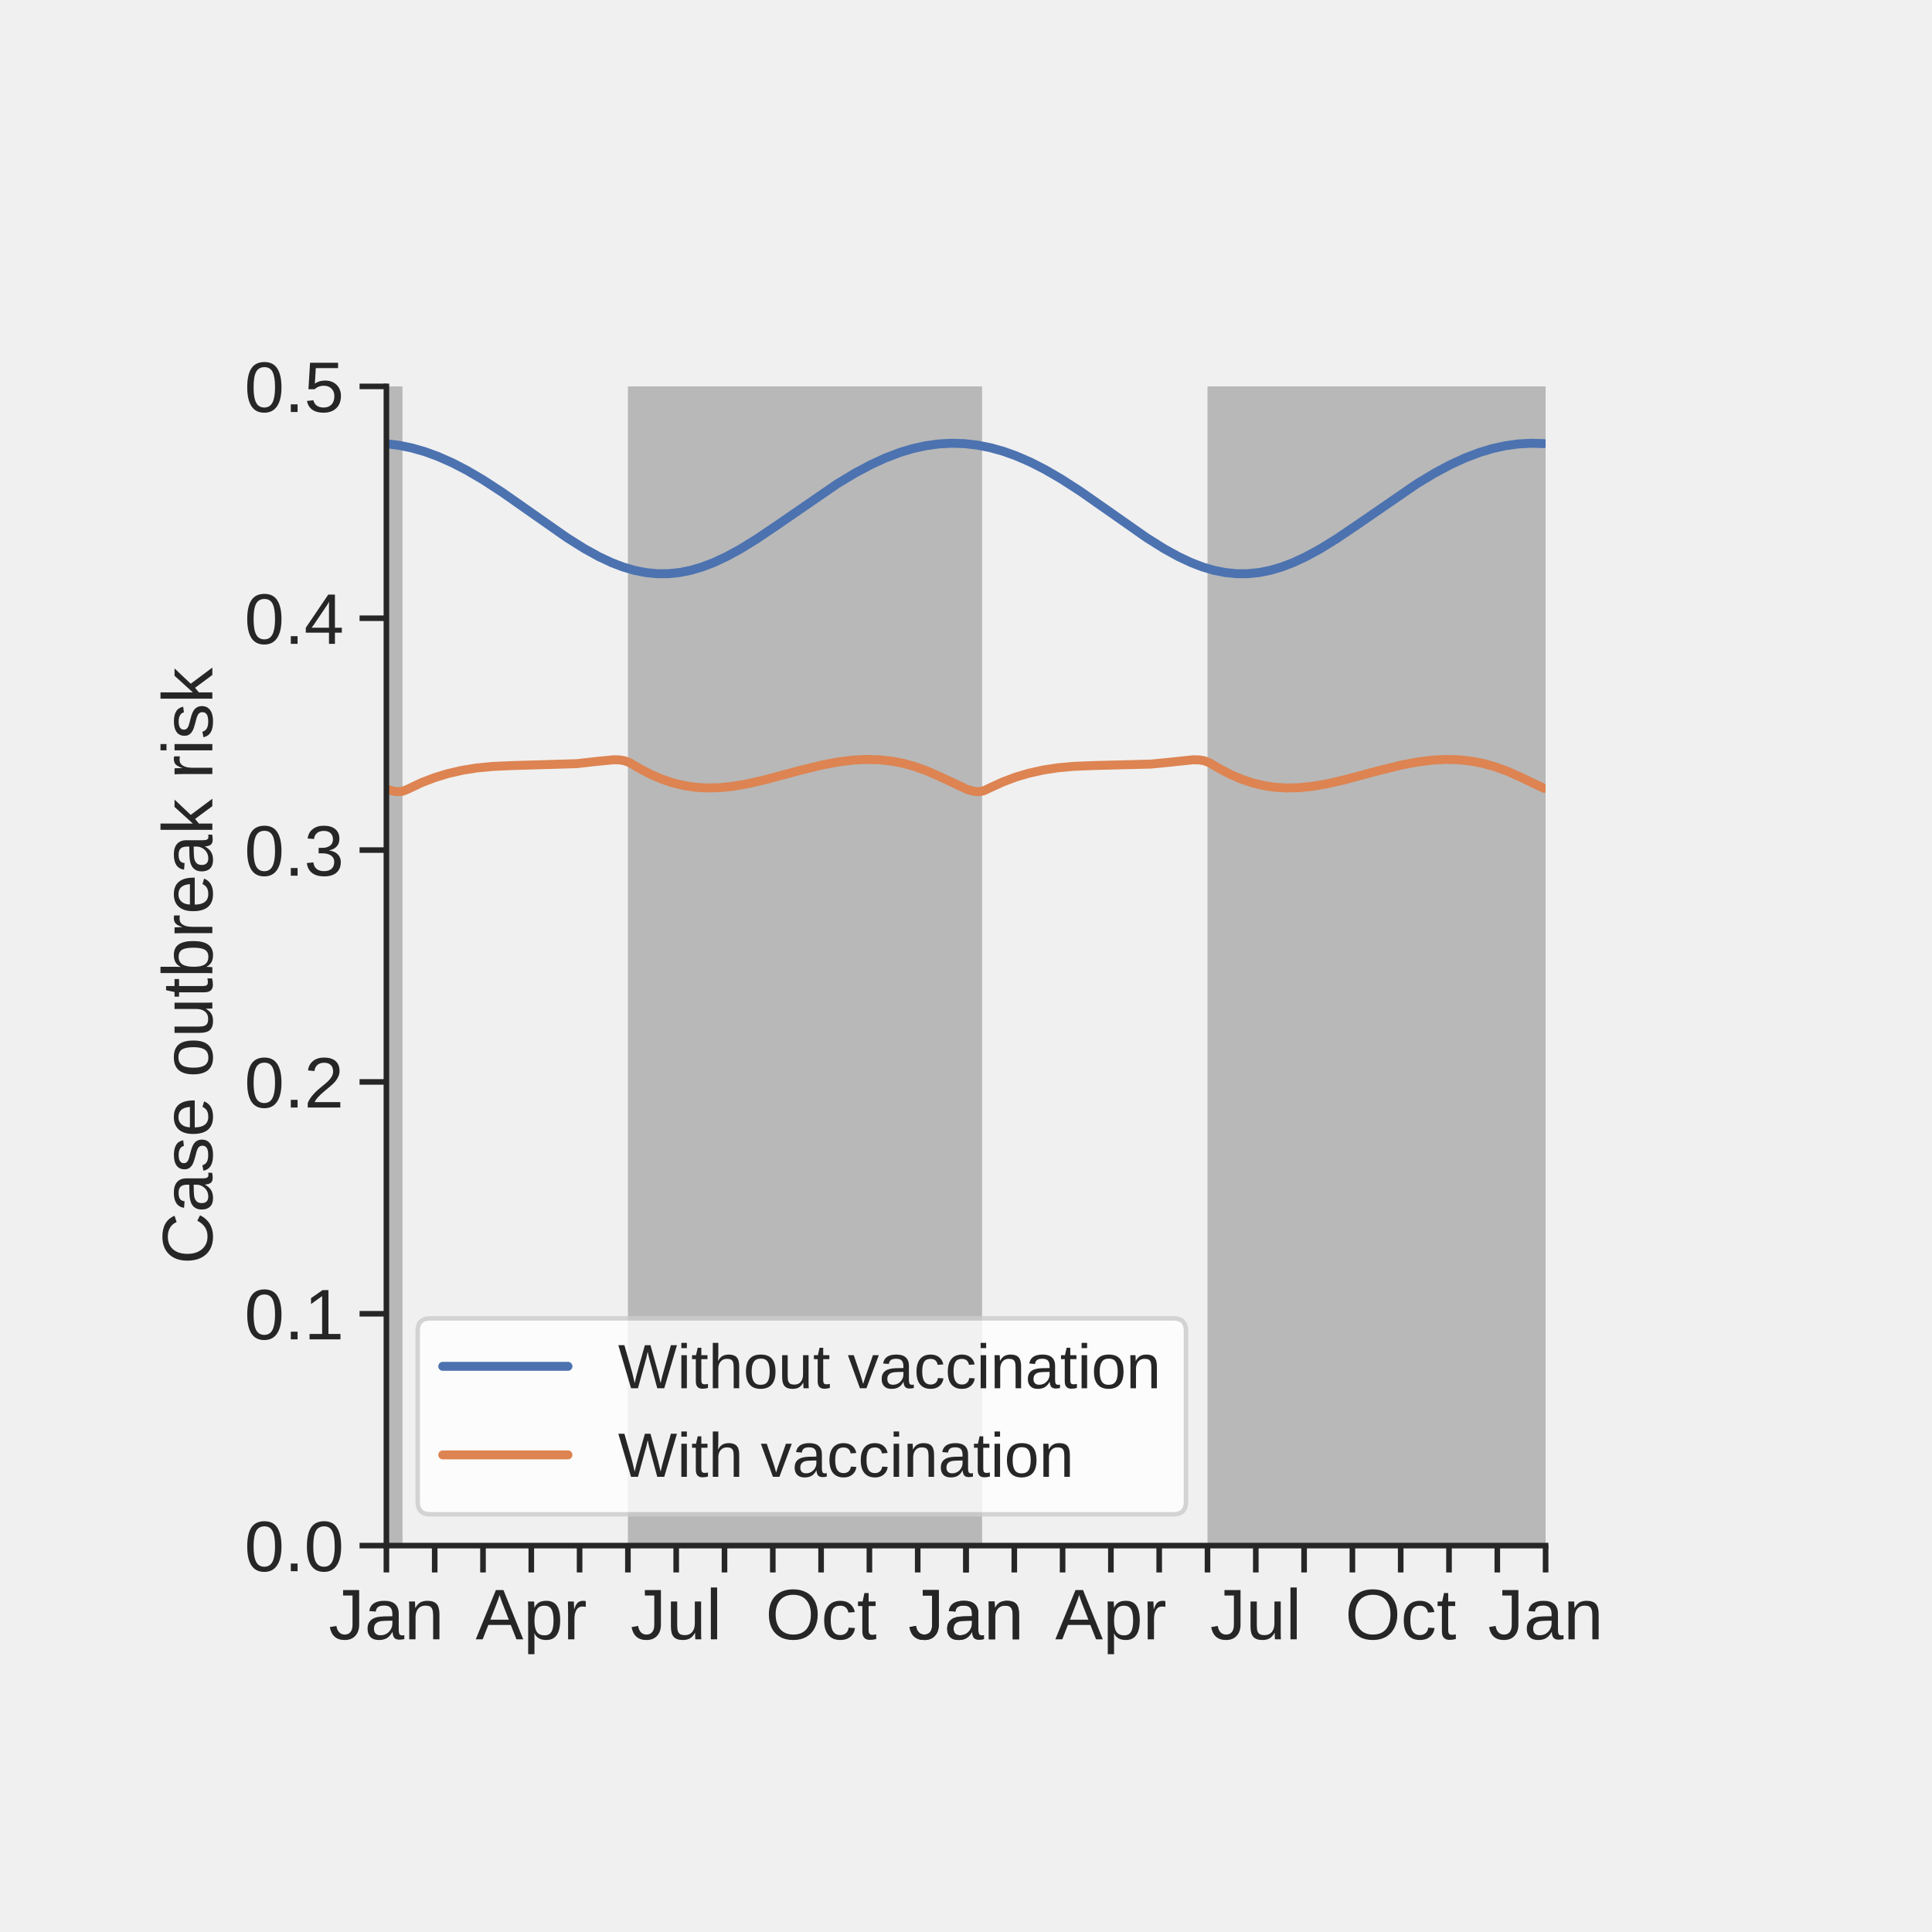
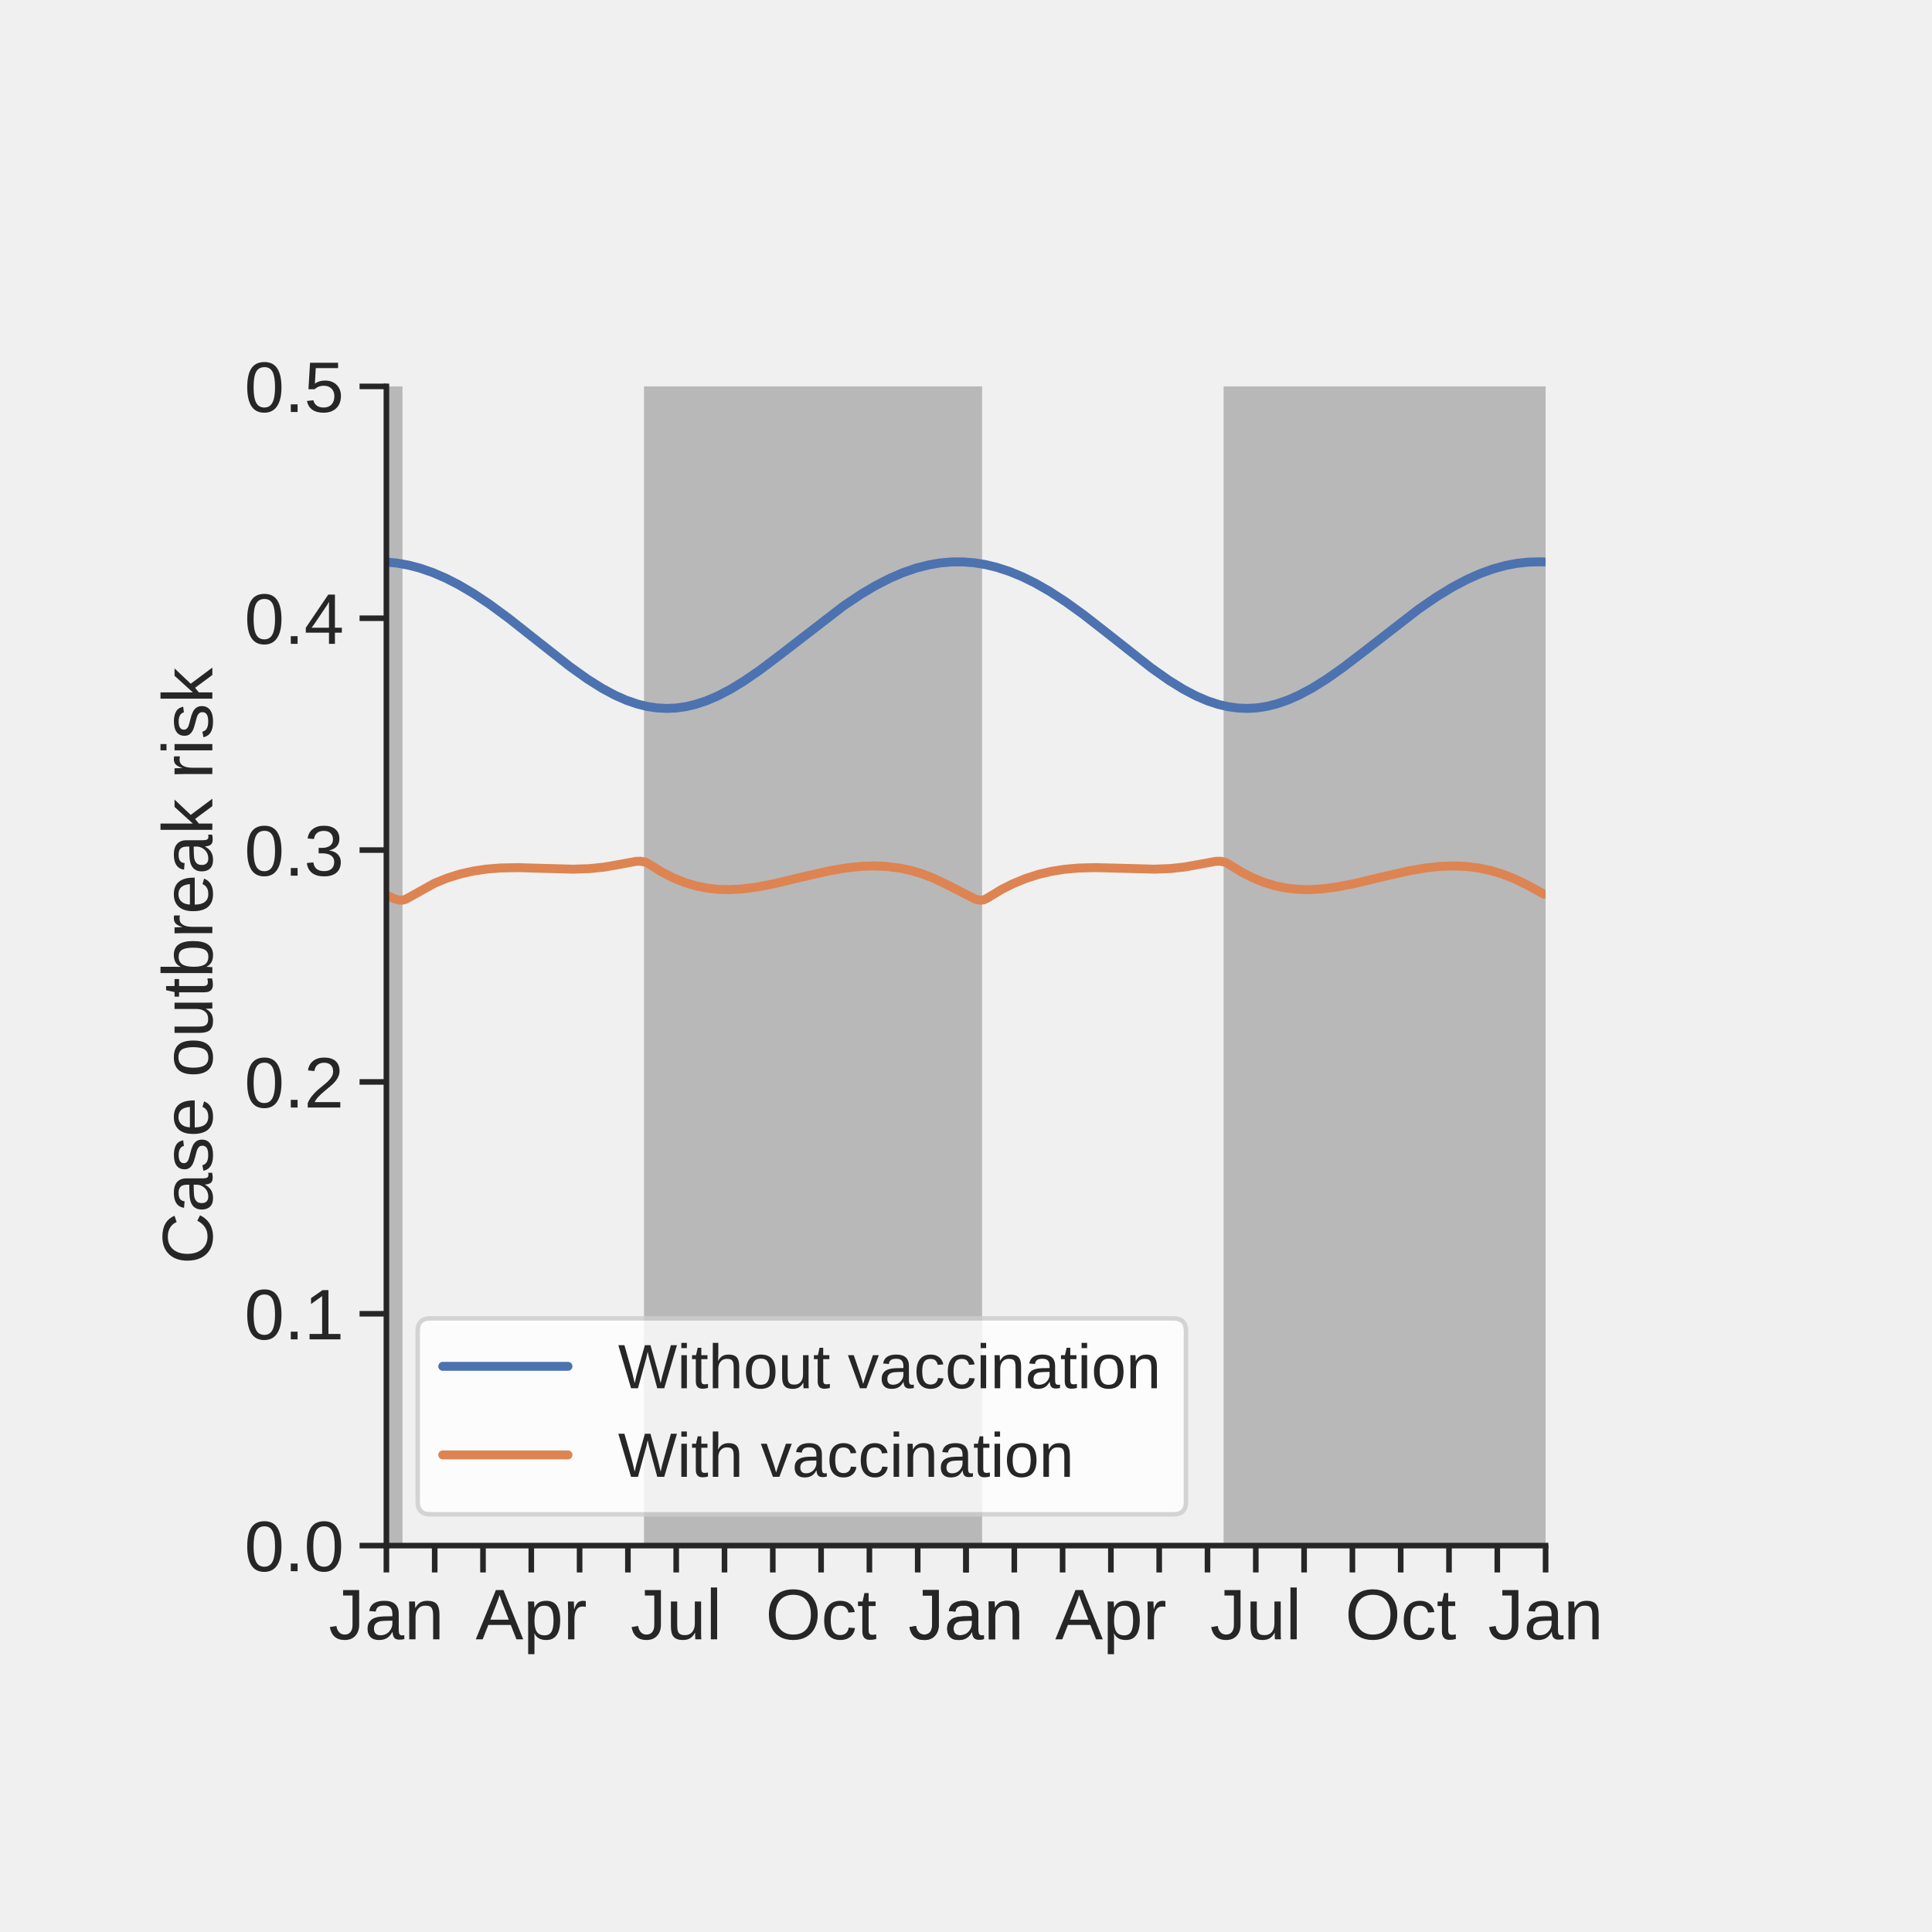
<svg xmlns="http://www.w3.org/2000/svg" xmlns:xlink="http://www.w3.org/1999/xlink" width="432pt" height="432pt" viewBox="0 0 432 432" version="1.1">
  <defs>
    <style type="text/css">*{stroke-linejoin: round; stroke-linecap: butt}</style>
  </defs>
  <g id="figure_1">
    <g id="patch_1">
      <path d="M 0 432  L 432 432  L 432 0  L 0 0  L 0 432  z " style="fill: none" />
    </g>
    <g id="axes_1">
      <g id="patch_2">
        <path d="M 86.4 345.6  L 345.6 345.6  L 345.6 86.4  L 86.4 86.4  L 86.4 345.6  z " style="fill: none" />
      </g>
      <g id="matplotlib.axis_1">
        <g id="xtick_1">
          <g id="line2d_1">
            <defs>
-               <path id="m3167a7b629" d="M 0 0  L 0 6  " style="stroke: #262626; stroke-width: 1.25" />
+               <path id="mcb2469d385" d="M 0 0  L 0 6  " style="stroke: #262626; stroke-width: 1.25" />
            </defs>
            <g>
-               <use xlink:href="#m3167a7b629" x="86.4" y="345.6" style="fill: #262626; stroke: #262626; stroke-width: 1.25" />
+               <use xlink:href="#mcb2469d385" x="86.4" y="345.6" style="fill: #262626; stroke: #262626; stroke-width: 1.25" />
            </g>
          </g>
          <g id="text_1">
            <text style="fill: #262626; font: 16px 'Arial', 'DejaVu Sans', 'Liberation Sans', 'Bitstream Vera Sans', sans-serif; text-anchor: middle" x="86.4" y="366.553" transform="rotate(-0 86.4 366.5525)">Jan</text>
          </g>
        </g>
        <g id="xtick_2">
          <g id="line2d_2">
            <g>
-               <use xlink:href="#m3167a7b629" x="97.2" y="345.6" style="fill: #262626; stroke: #262626; stroke-width: 1.25" />
+               <use xlink:href="#mcb2469d385" x="97.2" y="345.6" style="fill: #262626; stroke: #262626; stroke-width: 1.25" />
            </g>
          </g>
        </g>
        <g id="xtick_3">
          <g id="line2d_3">
            <g>
-               <use xlink:href="#m3167a7b629" x="108" y="345.6" style="fill: #262626; stroke: #262626; stroke-width: 1.25" />
+               <use xlink:href="#mcb2469d385" x="108" y="345.6" style="fill: #262626; stroke: #262626; stroke-width: 1.25" />
            </g>
          </g>
        </g>
        <g id="xtick_4">
          <g id="line2d_4">
            <g>
-               <use xlink:href="#m3167a7b629" x="118.8" y="345.6" style="fill: #262626; stroke: #262626; stroke-width: 1.25" />
+               <use xlink:href="#mcb2469d385" x="118.8" y="345.6" style="fill: #262626; stroke: #262626; stroke-width: 1.25" />
            </g>
          </g>
          <g id="text_2">
            <text style="fill: #262626; font: 16px 'Arial', 'DejaVu Sans', 'Liberation Sans', 'Bitstream Vera Sans', sans-serif; text-anchor: middle" x="118.8" y="366.553" transform="rotate(-0 118.8 366.5525)">Apr</text>
          </g>
        </g>
        <g id="xtick_5">
          <g id="line2d_5">
            <g>
-               <use xlink:href="#m3167a7b629" x="129.6" y="345.6" style="fill: #262626; stroke: #262626; stroke-width: 1.25" />
+               <use xlink:href="#mcb2469d385" x="129.6" y="345.6" style="fill: #262626; stroke: #262626; stroke-width: 1.25" />
            </g>
          </g>
        </g>
        <g id="xtick_6">
          <g id="line2d_6">
            <g>
-               <use xlink:href="#m3167a7b629" x="140.4" y="345.6" style="fill: #262626; stroke: #262626; stroke-width: 1.25" />
+               <use xlink:href="#mcb2469d385" x="140.4" y="345.6" style="fill: #262626; stroke: #262626; stroke-width: 1.25" />
            </g>
          </g>
        </g>
        <g id="xtick_7">
          <g id="line2d_7">
            <g>
-               <use xlink:href="#m3167a7b629" x="151.2" y="345.6" style="fill: #262626; stroke: #262626; stroke-width: 1.25" />
+               <use xlink:href="#mcb2469d385" x="151.2" y="345.6" style="fill: #262626; stroke: #262626; stroke-width: 1.25" />
            </g>
          </g>
          <g id="text_3">
            <text style="fill: #262626; font: 16px 'Arial', 'DejaVu Sans', 'Liberation Sans', 'Bitstream Vera Sans', sans-serif; text-anchor: middle" x="151.2" y="366.553" transform="rotate(-0 151.2 366.5525)">Jul</text>
          </g>
        </g>
        <g id="xtick_8">
          <g id="line2d_8">
            <g>
-               <use xlink:href="#m3167a7b629" x="162" y="345.6" style="fill: #262626; stroke: #262626; stroke-width: 1.25" />
+               <use xlink:href="#mcb2469d385" x="162" y="345.6" style="fill: #262626; stroke: #262626; stroke-width: 1.25" />
            </g>
          </g>
        </g>
        <g id="xtick_9">
          <g id="line2d_9">
            <g>
-               <use xlink:href="#m3167a7b629" x="172.8" y="345.6" style="fill: #262626; stroke: #262626; stroke-width: 1.25" />
+               <use xlink:href="#mcb2469d385" x="172.8" y="345.6" style="fill: #262626; stroke: #262626; stroke-width: 1.25" />
            </g>
          </g>
        </g>
        <g id="xtick_10">
          <g id="line2d_10">
            <g>
-               <use xlink:href="#m3167a7b629" x="183.6" y="345.6" style="fill: #262626; stroke: #262626; stroke-width: 1.25" />
+               <use xlink:href="#mcb2469d385" x="183.6" y="345.6" style="fill: #262626; stroke: #262626; stroke-width: 1.25" />
            </g>
          </g>
          <g id="text_4">
            <text style="fill: #262626; font: 16px 'Arial', 'DejaVu Sans', 'Liberation Sans', 'Bitstream Vera Sans', sans-serif; text-anchor: middle" x="183.6" y="366.553" transform="rotate(-0 183.6 366.5525)">Oct</text>
          </g>
        </g>
        <g id="xtick_11">
          <g id="line2d_11">
            <g>
-               <use xlink:href="#m3167a7b629" x="194.4" y="345.6" style="fill: #262626; stroke: #262626; stroke-width: 1.25" />
+               <use xlink:href="#mcb2469d385" x="194.4" y="345.6" style="fill: #262626; stroke: #262626; stroke-width: 1.25" />
            </g>
          </g>
        </g>
        <g id="xtick_12">
          <g id="line2d_12">
            <g>
-               <use xlink:href="#m3167a7b629" x="205.2" y="345.6" style="fill: #262626; stroke: #262626; stroke-width: 1.25" />
+               <use xlink:href="#mcb2469d385" x="205.2" y="345.6" style="fill: #262626; stroke: #262626; stroke-width: 1.25" />
            </g>
          </g>
        </g>
        <g id="xtick_13">
          <g id="line2d_13">
            <g>
-               <use xlink:href="#m3167a7b629" x="216" y="345.6" style="fill: #262626; stroke: #262626; stroke-width: 1.25" />
+               <use xlink:href="#mcb2469d385" x="216" y="345.6" style="fill: #262626; stroke: #262626; stroke-width: 1.25" />
            </g>
          </g>
          <g id="text_5">
            <text style="fill: #262626; font: 16px 'Arial', 'DejaVu Sans', 'Liberation Sans', 'Bitstream Vera Sans', sans-serif; text-anchor: middle" x="216" y="366.553" transform="rotate(-0 216 366.5525)">Jan</text>
          </g>
        </g>
        <g id="xtick_14">
          <g id="line2d_14">
            <g>
-               <use xlink:href="#m3167a7b629" x="216" y="345.6" style="fill: #262626; stroke: #262626; stroke-width: 1.25" />
+               <use xlink:href="#mcb2469d385" x="216" y="345.6" style="fill: #262626; stroke: #262626; stroke-width: 1.25" />
            </g>
          </g>
          <g id="text_6">
            <text style="fill: #262626; font: 16px 'Arial', 'DejaVu Sans', 'Liberation Sans', 'Bitstream Vera Sans', sans-serif; text-anchor: middle" x="216" y="366.553" transform="rotate(-0 216 366.5525)">Jan</text>
          </g>
        </g>
        <g id="xtick_15">
          <g id="line2d_15">
            <g>
-               <use xlink:href="#m3167a7b629" x="226.8" y="345.6" style="fill: #262626; stroke: #262626; stroke-width: 1.25" />
+               <use xlink:href="#mcb2469d385" x="226.8" y="345.6" style="fill: #262626; stroke: #262626; stroke-width: 1.25" />
            </g>
          </g>
        </g>
        <g id="xtick_16">
          <g id="line2d_16">
            <g>
-               <use xlink:href="#m3167a7b629" x="237.6" y="345.6" style="fill: #262626; stroke: #262626; stroke-width: 1.25" />
+               <use xlink:href="#mcb2469d385" x="237.6" y="345.6" style="fill: #262626; stroke: #262626; stroke-width: 1.25" />
            </g>
          </g>
        </g>
        <g id="xtick_17">
          <g id="line2d_17">
            <g>
-               <use xlink:href="#m3167a7b629" x="248.4" y="345.6" style="fill: #262626; stroke: #262626; stroke-width: 1.25" />
+               <use xlink:href="#mcb2469d385" x="248.4" y="345.6" style="fill: #262626; stroke: #262626; stroke-width: 1.25" />
            </g>
          </g>
          <g id="text_7">
            <text style="fill: #262626; font: 16px 'Arial', 'DejaVu Sans', 'Liberation Sans', 'Bitstream Vera Sans', sans-serif; text-anchor: middle" x="248.4" y="366.553" transform="rotate(-0 248.4 366.5525)">Apr</text>
          </g>
        </g>
        <g id="xtick_18">
          <g id="line2d_18">
            <g>
-               <use xlink:href="#m3167a7b629" x="259.2" y="345.6" style="fill: #262626; stroke: #262626; stroke-width: 1.25" />
+               <use xlink:href="#mcb2469d385" x="259.2" y="345.6" style="fill: #262626; stroke: #262626; stroke-width: 1.25" />
            </g>
          </g>
        </g>
        <g id="xtick_19">
          <g id="line2d_19">
            <g>
-               <use xlink:href="#m3167a7b629" x="270" y="345.6" style="fill: #262626; stroke: #262626; stroke-width: 1.25" />
+               <use xlink:href="#mcb2469d385" x="270" y="345.6" style="fill: #262626; stroke: #262626; stroke-width: 1.25" />
            </g>
          </g>
        </g>
        <g id="xtick_20">
          <g id="line2d_20">
            <g>
-               <use xlink:href="#m3167a7b629" x="280.8" y="345.6" style="fill: #262626; stroke: #262626; stroke-width: 1.25" />
+               <use xlink:href="#mcb2469d385" x="280.8" y="345.6" style="fill: #262626; stroke: #262626; stroke-width: 1.25" />
            </g>
          </g>
          <g id="text_8">
            <text style="fill: #262626; font: 16px 'Arial', 'DejaVu Sans', 'Liberation Sans', 'Bitstream Vera Sans', sans-serif; text-anchor: middle" x="280.8" y="366.553" transform="rotate(-0 280.8 366.5525)">Jul</text>
          </g>
        </g>
        <g id="xtick_21">
          <g id="line2d_21">
            <g>
-               <use xlink:href="#m3167a7b629" x="291.6" y="345.6" style="fill: #262626; stroke: #262626; stroke-width: 1.25" />
+               <use xlink:href="#mcb2469d385" x="291.6" y="345.6" style="fill: #262626; stroke: #262626; stroke-width: 1.25" />
            </g>
          </g>
        </g>
        <g id="xtick_22">
          <g id="line2d_22">
            <g>
-               <use xlink:href="#m3167a7b629" x="302.4" y="345.6" style="fill: #262626; stroke: #262626; stroke-width: 1.25" />
+               <use xlink:href="#mcb2469d385" x="302.4" y="345.6" style="fill: #262626; stroke: #262626; stroke-width: 1.25" />
            </g>
          </g>
        </g>
        <g id="xtick_23">
          <g id="line2d_23">
            <g>
-               <use xlink:href="#m3167a7b629" x="313.2" y="345.6" style="fill: #262626; stroke: #262626; stroke-width: 1.25" />
+               <use xlink:href="#mcb2469d385" x="313.2" y="345.6" style="fill: #262626; stroke: #262626; stroke-width: 1.25" />
            </g>
          </g>
          <g id="text_9">
            <text style="fill: #262626; font: 16px 'Arial', 'DejaVu Sans', 'Liberation Sans', 'Bitstream Vera Sans', sans-serif; text-anchor: middle" x="313.2" y="366.553" transform="rotate(-0 313.2 366.5525)">Oct</text>
          </g>
        </g>
        <g id="xtick_24">
          <g id="line2d_24">
            <g>
-               <use xlink:href="#m3167a7b629" x="324" y="345.6" style="fill: #262626; stroke: #262626; stroke-width: 1.25" />
+               <use xlink:href="#mcb2469d385" x="324" y="345.6" style="fill: #262626; stroke: #262626; stroke-width: 1.25" />
            </g>
          </g>
        </g>
        <g id="xtick_25">
          <g id="line2d_25">
            <g>
-               <use xlink:href="#m3167a7b629" x="334.8" y="345.6" style="fill: #262626; stroke: #262626; stroke-width: 1.25" />
+               <use xlink:href="#mcb2469d385" x="334.8" y="345.6" style="fill: #262626; stroke: #262626; stroke-width: 1.25" />
            </g>
          </g>
        </g>
        <g id="xtick_26">
          <g id="line2d_26">
            <g>
-               <use xlink:href="#m3167a7b629" x="345.6" y="345.6" style="fill: #262626; stroke: #262626; stroke-width: 1.25" />
+               <use xlink:href="#mcb2469d385" x="345.6" y="345.6" style="fill: #262626; stroke: #262626; stroke-width: 1.25" />
            </g>
          </g>
          <g id="text_10">
            <text style="fill: #262626; font: 16px 'Arial', 'DejaVu Sans', 'Liberation Sans', 'Bitstream Vera Sans', sans-serif; text-anchor: middle" x="345.6" y="366.553" transform="rotate(-0 345.6 366.5525)">Jan</text>
          </g>
        </g>
        <g id="text_11">
          <text style="fill: #262626; font: 16px 'Arial', 'DejaVu Sans', 'Liberation Sans', 'Bitstream Vera Sans', sans-serif; text-anchor: middle" x="216" y="385.185" transform="rotate(-0 216 385.185)"> </text>
        </g>
      </g>
      <g id="matplotlib.axis_2">
        <g id="ytick_1">
          <g id="line2d_27">
            <defs>
-               <path id="mbfb26884f2" d="M 0 0  L -6 0  " style="stroke: #262626; stroke-width: 1.25" />
+               <path id="mc4a6a42dd0" d="M 0 0  L -6 0  " style="stroke: #262626; stroke-width: 1.25" />
            </defs>
            <g>
-               <use xlink:href="#mbfb26884f2" x="86.4" y="345.6" style="fill: #262626; stroke: #262626; stroke-width: 1.25" />
+               <use xlink:href="#mc4a6a42dd0" x="86.4" y="345.6" style="fill: #262626; stroke: #262626; stroke-width: 1.25" />
            </g>
          </g>
          <g id="text_12">
            <text style="fill: #262626; font: 16px 'Arial', 'DejaVu Sans', 'Liberation Sans', 'Bitstream Vera Sans', sans-serif; text-anchor: end" x="76.9" y="351.326" transform="rotate(-0 76.9 351.3263)">0.0</text>
          </g>
        </g>
        <g id="ytick_2">
          <g id="line2d_28">
            <g>
-               <use xlink:href="#mbfb26884f2" x="86.4" y="293.76" style="fill: #262626; stroke: #262626; stroke-width: 1.25" />
+               <use xlink:href="#mc4a6a42dd0" x="86.4" y="293.76" style="fill: #262626; stroke: #262626; stroke-width: 1.25" />
            </g>
          </g>
          <g id="text_13">
            <text style="fill: #262626; font: 16px 'Arial', 'DejaVu Sans', 'Liberation Sans', 'Bitstream Vera Sans', sans-serif; text-anchor: end" x="76.9" y="299.486" transform="rotate(-0 76.9 299.4862)">0.1</text>
          </g>
        </g>
        <g id="ytick_3">
          <g id="line2d_29">
            <g>
-               <use xlink:href="#mbfb26884f2" x="86.4" y="241.92" style="fill: #262626; stroke: #262626; stroke-width: 1.25" />
+               <use xlink:href="#mc4a6a42dd0" x="86.4" y="241.92" style="fill: #262626; stroke: #262626; stroke-width: 1.25" />
            </g>
          </g>
          <g id="text_14">
            <text style="fill: #262626; font: 16px 'Arial', 'DejaVu Sans', 'Liberation Sans', 'Bitstream Vera Sans', sans-serif; text-anchor: end" x="76.9" y="247.646" transform="rotate(-0 76.9 247.6463)">0.2</text>
          </g>
        </g>
        <g id="ytick_4">
          <g id="line2d_30">
            <g>
-               <use xlink:href="#mbfb26884f2" x="86.4" y="190.08" style="fill: #262626; stroke: #262626; stroke-width: 1.25" />
+               <use xlink:href="#mc4a6a42dd0" x="86.4" y="190.08" style="fill: #262626; stroke: #262626; stroke-width: 1.25" />
            </g>
          </g>
          <g id="text_15">
            <text style="fill: #262626; font: 16px 'Arial', 'DejaVu Sans', 'Liberation Sans', 'Bitstream Vera Sans', sans-serif; text-anchor: end" x="76.9" y="195.806" transform="rotate(-0 76.9 195.8063)">0.3</text>
          </g>
        </g>
        <g id="ytick_5">
          <g id="line2d_31">
            <g>
-               <use xlink:href="#mbfb26884f2" x="86.4" y="138.24" style="fill: #262626; stroke: #262626; stroke-width: 1.25" />
+               <use xlink:href="#mc4a6a42dd0" x="86.4" y="138.24" style="fill: #262626; stroke: #262626; stroke-width: 1.25" />
            </g>
          </g>
          <g id="text_16">
            <text style="fill: #262626; font: 16px 'Arial', 'DejaVu Sans', 'Liberation Sans', 'Bitstream Vera Sans', sans-serif; text-anchor: end" x="76.9" y="143.966" transform="rotate(-0 76.9 143.9663)">0.4</text>
          </g>
        </g>
        <g id="ytick_6">
          <g id="line2d_32">
            <g>
-               <use xlink:href="#mbfb26884f2" x="86.4" y="86.4" style="fill: #262626; stroke: #262626; stroke-width: 1.25" />
+               <use xlink:href="#mc4a6a42dd0" x="86.4" y="86.4" style="fill: #262626; stroke: #262626; stroke-width: 1.25" />
            </g>
          </g>
          <g id="text_17">
            <text style="fill: #262626; font: 16px 'Arial', 'DejaVu Sans', 'Liberation Sans', 'Bitstream Vera Sans', sans-serif; text-anchor: end" x="76.9" y="92.126" transform="rotate(-0 76.9 92.12625)">0.5</text>
          </g>
        </g>
        <g id="text_18">
          <text style="fill: #262626; font: 16px 'Arial', 'DejaVu Sans', 'Liberation Sans', 'Bitstream Vera Sans', sans-serif; text-anchor: middle" x="47.48" y="216" transform="rotate(-90 47.48 216)">Case outbreak risk</text>
        </g>
      </g>
      <g id="PolyCollection_1">
        <defs>
-           <path id="mf4fa89725a" d="M 90 -86.4  L 10.8 -86.4  L 10.8 -345.6  L 90 -345.6  L 90 -345.6  L 90 -86.4  z " />
+           <path id="m08257a1b08" d="M 90 -86.4  L 14.4 -86.4  L 14.4 -345.6  L 90 -345.6  L 90 -345.6  L 90 -86.4  z " />
        </defs>
-         <g clip-path="url(#p813bda146e)">
-           <use xlink:href="#mf4fa89725a" x="0" y="432" style="fill: #808080; fill-opacity: 0.5" />
+         <g clip-path="url(#p305cc9e7e9)">
+           <use xlink:href="#m08257a1b08" x="0" y="432" style="fill: #808080; fill-opacity: 0.5" />
        </g>
      </g>
      <g id="PolyCollection_2">
        <defs>
-           <path id="md82c30d16e" d="M 219.6 -86.4  L 140.4 -86.4  L 140.4 -345.6  L 219.6 -345.6  L 219.6 -345.6  L 219.6 -86.4  z " />
+           <path id="md0ab85b73b" d="M 219.6 -86.4  L 144 -86.4  L 144 -345.6  L 219.6 -345.6  L 219.6 -345.6  L 219.6 -86.4  z " />
        </defs>
-         <g clip-path="url(#p813bda146e)">
-           <use xlink:href="#md82c30d16e" x="0" y="432" style="fill: #808080; fill-opacity: 0.5" />
+         <g clip-path="url(#p305cc9e7e9)">
+           <use xlink:href="#md0ab85b73b" x="0" y="432" style="fill: #808080; fill-opacity: 0.5" />
        </g>
      </g>
      <g id="PolyCollection_3">
        <defs>
-           <path id="mc6c91fc3e4" d="M 349.2 -86.4  L 270 -86.4  L 270 -345.6  L 349.2 -345.6  L 349.2 -345.6  L 349.2 -86.4  z " />
+           <path id="m688f4bef2b" d="M 349.2 -86.4  L 273.6 -86.4  L 273.6 -345.6  L 349.2 -345.6  L 349.2 -345.6  L 349.2 -86.4  z " />
        </defs>
-         <g clip-path="url(#p813bda146e)">
-           <use xlink:href="#mc6c91fc3e4" x="0" y="432" style="fill: #808080; fill-opacity: 0.5" />
+         <g clip-path="url(#p305cc9e7e9)">
+           <use xlink:href="#m688f4bef2b" x="0" y="432" style="fill: #808080; fill-opacity: 0.5" />
        </g>
      </g>
      <g id="line2d_33">
-         <path d="M 86.4 99.224  L 89.28 99.581  L 92.16 100.178  L 95.04 101.008  L 97.92 102.06  L 101.16 103.494  L 104.4 105.172  L 108 107.284  L 112.32 110.095  L 118.08 114.136  L 126.72 120.191  L 130.68 122.682  L 133.92 124.47  L 136.8 125.819  L 139.32 126.783  L 141.84 127.525  L 144.36 128.027  L 146.88 128.28  L 149.4 128.279  L 151.92 128.025  L 154.44 127.523  L 156.96 126.786  L 159.48 125.831  L 162.36 124.497  L 165.6 122.734  L 169.2 120.514  L 173.88 117.355  L 187.2 108.188  L 191.16 105.801  L 194.76 103.882  L 198 102.396  L 201.24 101.166  L 204.12 100.303  L 207 99.668  L 209.88 99.269  L 212.76 99.111  L 215.64 99.196  L 218.52 99.523  L 221.4 100.091  L 224.28 100.891  L 227.16 101.917  L 230.4 103.323  L 233.64 104.974  L 237.24 107.062  L 241.56 109.851  L 247.32 113.878  L 256.32 120.191  L 260.28 122.682  L 263.52 124.47  L 266.4 125.819  L 268.92 126.783  L 271.44 127.525  L 273.96 128.027  L 276.48 128.28  L 279 128.279  L 281.52 128.025  L 284.04 127.523  L 286.56 126.786  L 289.08 125.831  L 291.96 124.497  L 295.2 122.734  L 298.8 120.514  L 303.48 117.355  L 316.8 108.188  L 320.76 105.801  L 324.36 103.882  L 327.6 102.396  L 330.84 101.166  L 333.72 100.303  L 336.6 99.668  L 339.48 99.269  L 342.36 99.111  L 345.24 99.196  L 345.24 99.196  " clip-path="url(#p813bda146e)" style="fill: none; stroke: #4c72b0; stroke-width: 2; stroke-linecap: round" />
+         <path d="M 86.4 125.674  L 88.92 125.928  L 91.44 126.389  L 93.96 127.053  L 96.84 128.052  L 99.72 129.298  L 102.6 130.774  L 105.84 132.687  L 109.44 135.085  L 113.76 138.264  L 119.88 143.103  L 127.44 149.051  L 131.4 151.874  L 134.64 153.912  L 137.52 155.458  L 140.04 156.571  L 142.56 157.436  L 144.72 157.966  L 146.88 158.29  L 149.04 158.406  L 151.2 158.31  L 153.36 158.006  L 155.52 157.498  L 158.04 156.661  L 160.56 155.578  L 163.44 154.069  L 166.32 152.312  L 169.92 149.836  L 174.24 146.58  L 188.64 135.475  L 192.6 132.831  L 195.84 130.914  L 199.08 129.258  L 201.96 128.026  L 204.84 127.036  L 207.72 126.301  L 210.24 125.874  L 212.76 125.653  L 215.28 125.639  L 217.8 125.834  L 220.32 126.237  L 222.84 126.843  L 225.72 127.779  L 228.6 128.964  L 231.48 130.384  L 234.72 132.24  L 238.32 134.585  L 242.28 137.444  L 247.68 141.658  L 257.4 149.32  L 261.36 152.114  L 264.6 154.12  L 267.48 155.631  L 270 156.711  L 272.52 157.538  L 274.68 158.034  L 276.84 158.324  L 279 158.404  L 281.16 158.274  L 283.32 157.935  L 285.48 157.394  L 288 156.52  L 290.52 155.404  L 293.4 153.862  L 296.64 151.839  L 300.24 149.311  L 304.92 145.735  L 317.16 136.245  L 321.12 133.521  L 324.72 131.319  L 327.96 129.602  L 330.84 128.311  L 333.72 127.26  L 336.6 126.46  L 339.12 125.975  L 341.64 125.695  L 344.16 125.622  L 345.24 125.654  L 345.24 125.654  " clip-path="url(#p305cc9e7e9)" style="fill: none; stroke: #4c72b0; stroke-width: 2; stroke-linecap: round" />
      </g>
      <g id="line2d_34">
-         <path d="M 86.4 176.419  L 87.84 176.876  L 88.92 177.029  L 90 176.927  L 91.08 176.506  L 94.32 174.979  L 97.2 173.873  L 100.08 172.99  L 103.32 172.243  L 106.56 171.726  L 110.16 171.376  L 114.48 171.184  L 128.88 170.763  L 133.56 170.239  L 137.16 169.889  L 138.6 169.926  L 139.68 170.114  L 140.76 170.52  L 142.92 171.785  L 145.44 173.115  L 147.96 174.205  L 150.48 175.053  L 153 175.66  L 155.52 176.035  L 158.04 176.191  L 160.92 176.125  L 163.8 175.832  L 167.04 175.28  L 171 174.374  L 178.56 172.346  L 183.96 171.023  L 187.56 170.351  L 190.8 169.957  L 193.68 169.811  L 196.56 169.884  L 199.44 170.198  L 201.96 170.684  L 204.48 171.374  L 207.36 172.411  L 210.6 173.856  L 216.36 176.553  L 217.8 176.95  L 218.88 177.028  L 219.96 176.82  L 221.4 176.142  L 224.28 174.828  L 227.16 173.75  L 230.04 172.895  L 233.28 172.175  L 236.52 171.681  L 240.12 171.352  L 244.8 171.169  L 257.4 170.849  L 261.72 170.419  L 266.76 169.889  L 268.2 169.926  L 269.28 170.114  L 270.36 170.52  L 272.52 171.785  L 275.04 173.115  L 277.56 174.205  L 280.08 175.053  L 282.6 175.66  L 285.12 176.035  L 287.64 176.191  L 290.52 176.125  L 293.4 175.832  L 296.64 175.28  L 300.6 174.374  L 308.16 172.346  L 313.56 171.023  L 317.16 170.351  L 320.4 169.957  L 323.28 169.811  L 326.16 169.884  L 329.04 170.198  L 331.56 170.684  L 334.08 171.374  L 336.96 172.411  L 340.2 173.856  L 345.24 176.274  L 345.24 176.274  " clip-path="url(#p813bda146e)" style="fill: none; stroke: #dd8452; stroke-width: 2; stroke-linecap: round" />
+         <path d="M 86.4 200.139  L 88.2 200.974  L 89.28 201.259  L 90 201.276  L 90.72 201.08  L 97.2 197.472  L 100.08 196.313  L 102.96 195.42  L 105.84 194.77  L 108.72 194.339  L 111.96 194.076  L 115.92 194.005  L 121.32 194.167  L 128.16 194.351  L 131.76 194.233  L 135 193.905  L 138.24 193.344  L 142.2 192.603  L 143.28 192.574  L 144.36 192.79  L 145.08 193.171  L 147.96 194.965  L 150.48 196.261  L 153 197.292  L 155.52 198.061  L 158.04 198.579  L 160.56 198.86  L 163.08 198.927  L 165.96 198.771  L 169.2 198.354  L 173.16 197.586  L 179.28 196.124  L 185.4 194.726  L 189.36 194.051  L 192.6 193.715  L 195.48 193.62  L 198.36 193.745  L 201.24 194.116  L 203.76 194.658  L 206.28 195.414  L 208.8 196.389  L 211.68 197.764  L 218.16 201.095  L 219.24 201.289  L 219.96 201.211  L 220.68 200.872  L 223.92 198.911  L 226.44 197.636  L 229.32 196.443  L 232.2 195.518  L 235.08 194.839  L 237.96 194.382  L 241.2 194.095  L 244.8 194.002  L 249.84 194.123  L 258.12 194.349  L 261.72 194.208  L 264.96 193.854  L 268.2 193.27  L 271.8 192.603  L 272.88 192.574  L 273.96 192.79  L 274.68 193.171  L 277.56 194.965  L 280.08 196.261  L 282.6 197.292  L 285.12 198.061  L 287.64 198.579  L 290.16 198.86  L 292.68 198.927  L 295.56 198.771  L 298.8 198.354  L 302.76 197.586  L 308.88 196.124  L 315 194.726  L 318.96 194.051  L 322.2 193.715  L 325.08 193.62  L 327.96 193.745  L 330.84 194.116  L 333.36 194.658  L 335.88 195.414  L 338.4 196.389  L 341.28 197.764  L 345.24 199.945  L 345.24 199.945  " clip-path="url(#p305cc9e7e9)" style="fill: none; stroke: #dd8452; stroke-width: 2; stroke-linecap: round" />
      </g>
      <g id="patch_3">
        <path d="M 86.4 345.6  L 86.4 86.4  " style="fill: none; stroke: #262626; stroke-width: 1.25; stroke-linejoin: miter; stroke-linecap: square" />
      </g>
      <g id="patch_4">
        <path d="M 86.4 345.6  L 345.6 345.6  " style="fill: none; stroke: #262626; stroke-width: 1.25; stroke-linejoin: miter; stroke-linecap: square" />
      </g>
      <g id="legend_1">
        <g id="patch_5">
          <path d="M 96.2 338.6  L 262.387 338.6  Q 265.187 338.6 265.187 335.8  L 265.187 297.593  Q 265.187 294.793 262.387 294.793  L 96.2 294.793  Q 93.4 294.793 93.4 297.593  L 93.4 335.8  Q 93.4 338.6 96.2 338.6  z " style="fill: #ffffff; opacity: 0.8; stroke: #cccccc; stroke-linejoin: miter" />
        </g>
        <g id="line2d_35">
          <path d="M 99 305.514  L 113 305.514  L 127 305.514  " style="fill: none; stroke: #4c72b0; stroke-width: 2; stroke-linecap: round" />
        </g>
        <g id="text_19">
          <text style="fill: #262626; font: 14px 'Arial', 'DejaVu Sans', 'Liberation Sans', 'Bitstream Vera Sans', sans-serif; text-anchor: start" x="138.2" y="310.414" transform="rotate(-0 138.2 310.4141)">Without vaccination</text>
        </g>
        <g id="line2d_36">
          <path d="M 99 325.317  L 113 325.317  L 127 325.317  " style="fill: none; stroke: #dd8452; stroke-width: 2; stroke-linecap: round" />
        </g>
        <g id="text_20">
          <text style="fill: #262626; font: 14px 'Arial', 'DejaVu Sans', 'Liberation Sans', 'Bitstream Vera Sans', sans-serif; text-anchor: start" x="138.2" y="330.217" transform="rotate(-0 138.2 330.2175)">With vaccination</text>
        </g>
      </g>
    </g>
  </g>
  <defs>
-     <clipPath id="p813bda146e">
+     <clipPath id="p305cc9e7e9">
      <rect x="86.4" y="86.4" width="259.2" height="259.2" />
    </clipPath>
  </defs>
</svg>
